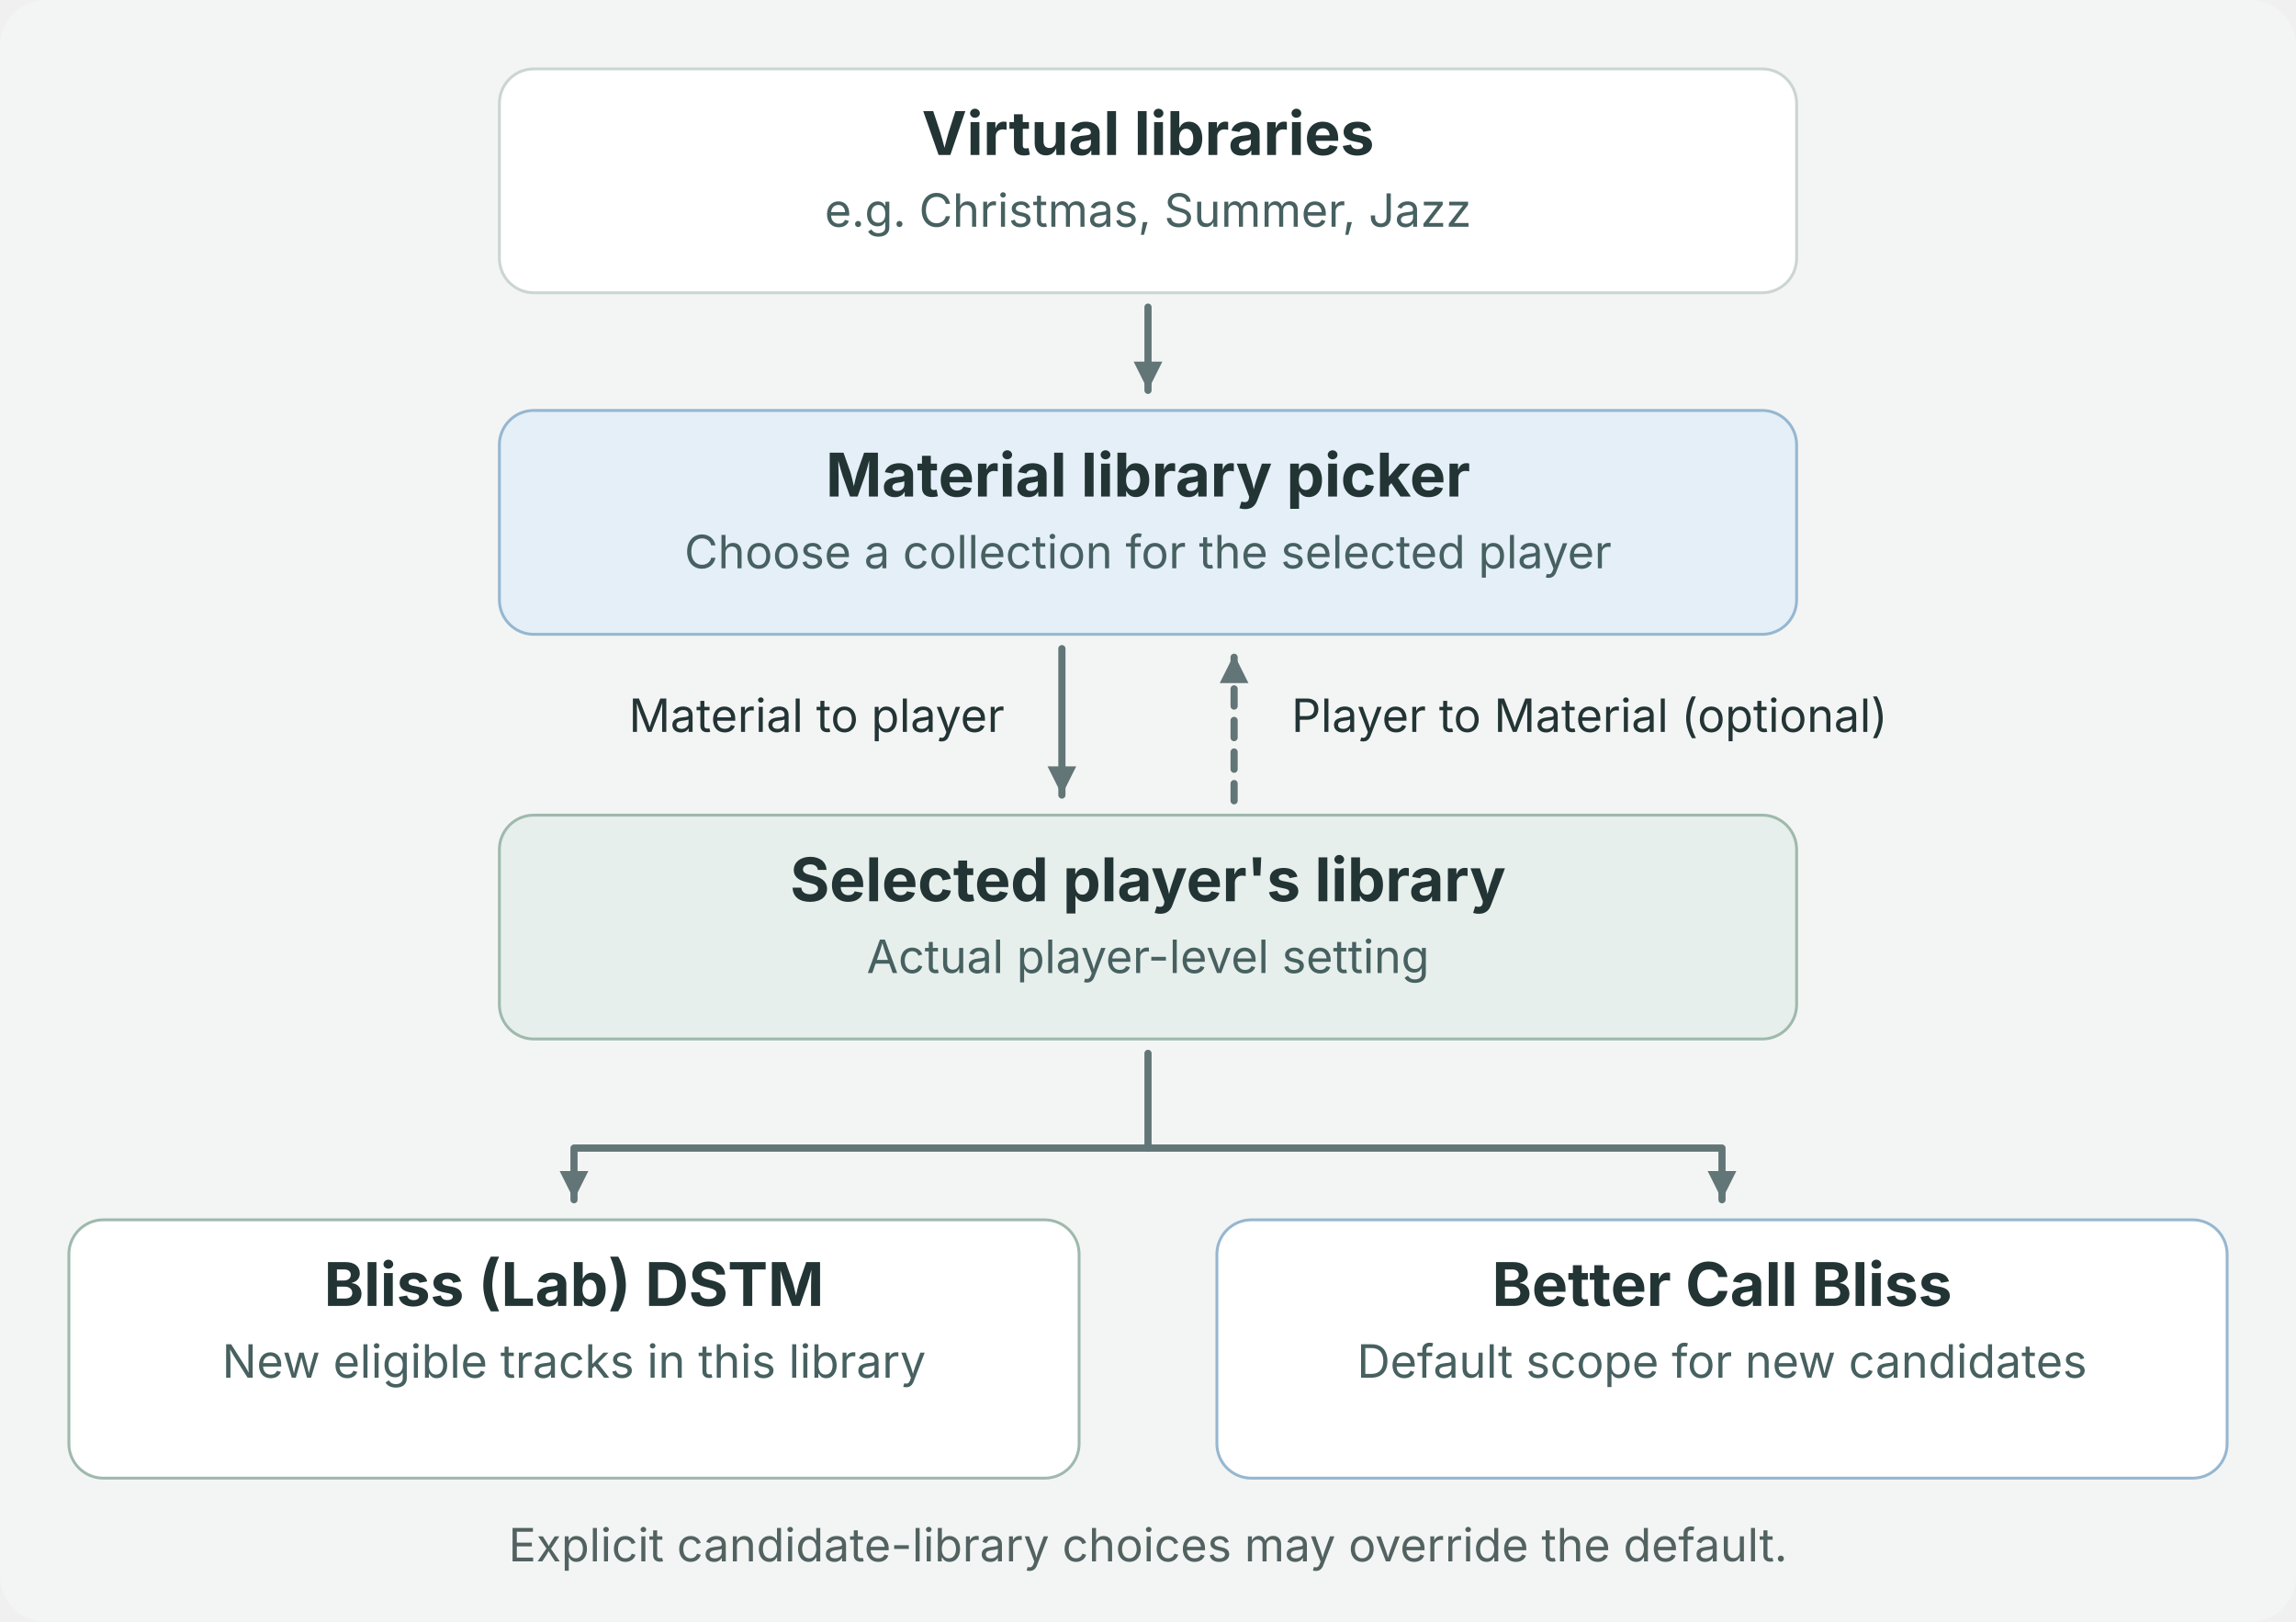
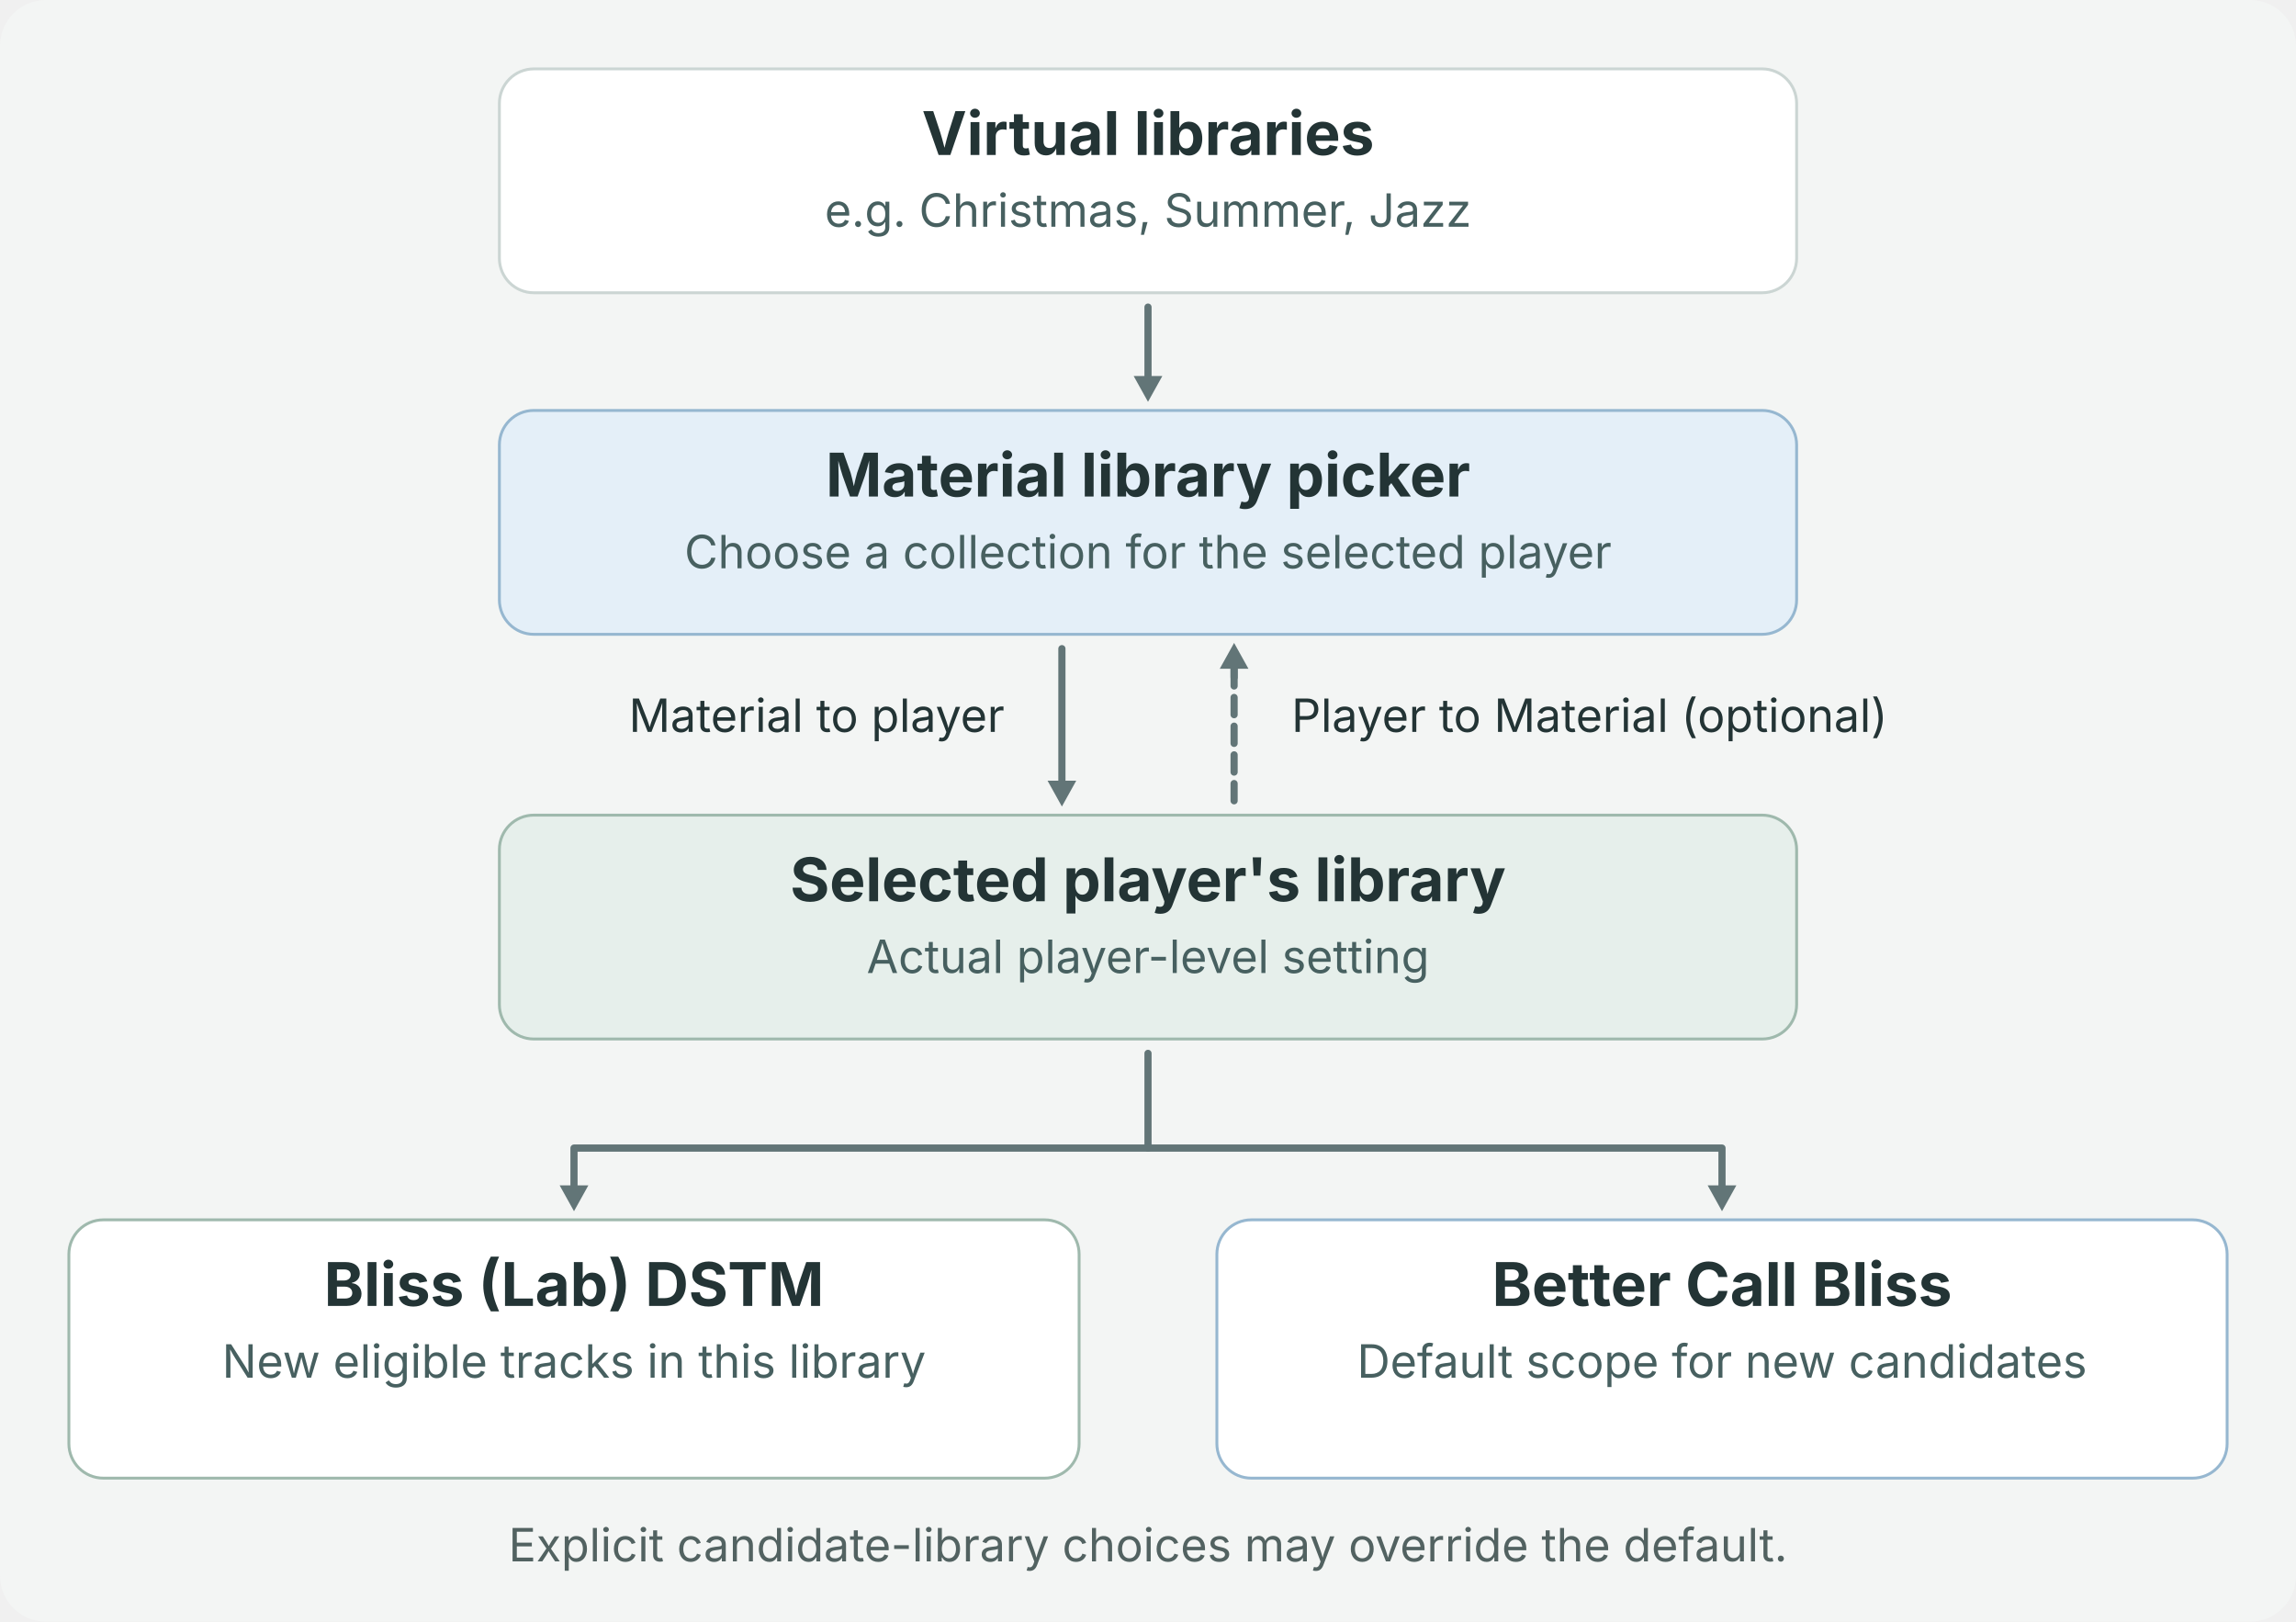
<svg xmlns="http://www.w3.org/2000/svg" width="800" height="565" viewBox="0 0 800 565" role="img" aria-labelledby="title description">
-   <defs>
-     <marker id="arrow" markerUnits="userSpaceOnUse" markerWidth="12" markerHeight="12" refX="10" refY="5" orient="auto" viewBox="0 0 12 10" overflow="visible">
-       <path d="M0 0 L10 5 L0 10 Z" fill="#627577" />
-     </marker>
-   </defs>
  <rect width="800" height="565" rx="16" fill="#f3f5f4" />
  <g font-family="system-ui, -apple-system, Segoe UI, sans-serif" fill="#233435">
-     <path class="connector" d="M400 107 V136" fill="none" stroke="#627577" stroke-width="2.5" stroke-linejoin="round" stroke-linecap="round" marker-end="url(#arrow)" />
-     <path class="connector" d="M370 226 V277" fill="none" stroke="#627577" stroke-width="2.5" stroke-linejoin="round" stroke-linecap="round" marker-end="url(#arrow)" />
-     <path class="connector" d="M430 279 V228" fill="none" stroke="#627577" stroke-width="2.5" stroke-linejoin="round" stroke-linecap="round" stroke-dasharray="6 5" marker-end="url(#arrow)" />
+     <g class="connector">
+       <path d="M400 107 V132" fill="none" stroke="#627577" stroke-width="2.5" stroke-linecap="round" stroke-linejoin="round" />
+       <path d="M395 131 L400 140 L405 131 Z" fill="#627577" />
+     </g>
+     <g class="connector">
+       <path d="M370 226 V273" fill="none" stroke="#627577" stroke-width="2.5" stroke-linecap="round" stroke-linejoin="round" />
+       <path d="M365 272 L370 281 L375 272 Z" fill="#627577" />
+     </g>
+     <g class="connector">
+       <path d="M430 279 V232" fill="none" stroke="#627577" stroke-width="2.5" stroke-linecap="round" stroke-linejoin="round" stroke-dasharray="6 4" />
+       <path d="M430 236 L430 232" fill="none" stroke="#627577" stroke-width="2.5" stroke-linecap="round" />
+       <path d="M435 233 L430 224 L425 233 Z" fill="#627577" />
+     </g>
    <path class="connector" d="M400 367 V400" fill="none" stroke="#627577" stroke-width="2.5" stroke-linejoin="round" stroke-linecap="round" />
-     <path class="connector" d="M400 400 H200 V418" fill="none" stroke="#627577" stroke-width="2.5" stroke-linejoin="round" stroke-linecap="round" marker-end="url(#arrow)" />
-     <path class="connector" d="M400 400 H600 V418" fill="none" stroke="#627577" stroke-width="2.5" stroke-linejoin="round" stroke-linecap="round" marker-end="url(#arrow)" />
+     <g class="connector">
+       <path d="M400 400 H200 V414" fill="none" stroke="#627577" stroke-width="2.5" stroke-linecap="round" stroke-linejoin="round" />
+       <path d="M195 413 L200 422 L205 413 Z" fill="#627577" />
+     </g>
+     <g class="connector">
+       <path d="M400 400 H600 V414" fill="none" stroke="#627577" stroke-width="2.5" stroke-linecap="round" stroke-linejoin="round" />
+       <path d="M595 413 L600 422 L605 413 Z" fill="#627577" />
+     </g>
    <rect x="174" y="24" width="452" height="78" rx="12" fill="#fff" stroke="#cbd5d3" />
    <text x="400" y="54" font-size="21" text-anchor="middle" font-weight="650" fill="#233435">Virtual libraries</text>
    <text x="400" y="79" font-size="16" text-anchor="middle" font-weight="400" fill="#476060">e.g. Christmas, Summer, Jazz</text>
    <rect x="174" y="143" width="452" height="78" rx="12" fill="#e4eff8" stroke="#96b7d0" />
    <text x="400" y="173" font-size="21" text-anchor="middle" font-weight="650" fill="#233435">Material library picker</text>
    <text x="400" y="198" font-size="16" text-anchor="middle" font-weight="400" fill="#476060">Choose a collection for the selected player</text>
    <text x="350" y="255" font-size="16" text-anchor="end" font-weight="400" fill="#233435">Material to player</text>
    <text x="450" y="255" font-size="16" text-anchor="start" font-weight="400" fill="#233435">Player to Material (optional)</text>
    <rect x="174" y="284" width="452" height="78" rx="12" fill="#e6efeb" stroke="#9fb9ad" />
    <text x="400" y="314" font-size="21" text-anchor="middle" font-weight="650" fill="#233435">Selected player's library</text>
    <text x="400" y="339" font-size="16" text-anchor="middle" font-weight="400" fill="#476060">Actual player-level setting</text>
    <rect x="24" y="425" width="352" height="90" rx="12" fill="#fff" stroke="#9fb9ad" />
    <text x="200" y="455" font-size="21" text-anchor="middle" font-weight="650" fill="#233435">Bliss (Lab) DSTM</text>
    <text x="200" y="480" font-size="16" text-anchor="middle" font-weight="400" fill="#476060">New eligible tracks in this library</text>
    <rect x="424" y="425" width="352" height="90" rx="12" fill="#fff" stroke="#96b7d0" />
    <text x="600" y="455" font-size="21" text-anchor="middle" font-weight="650" fill="#233435">Better Call Bliss</text>
    <text x="600" y="480" font-size="16" text-anchor="middle" font-weight="400" fill="#476060">Default scope for new candidates</text>
    <text x="400" y="544" font-size="16" text-anchor="middle" font-weight="400" fill="#526261">Explicit candidate-library choices may override the default.</text>
  </g>
</svg>
